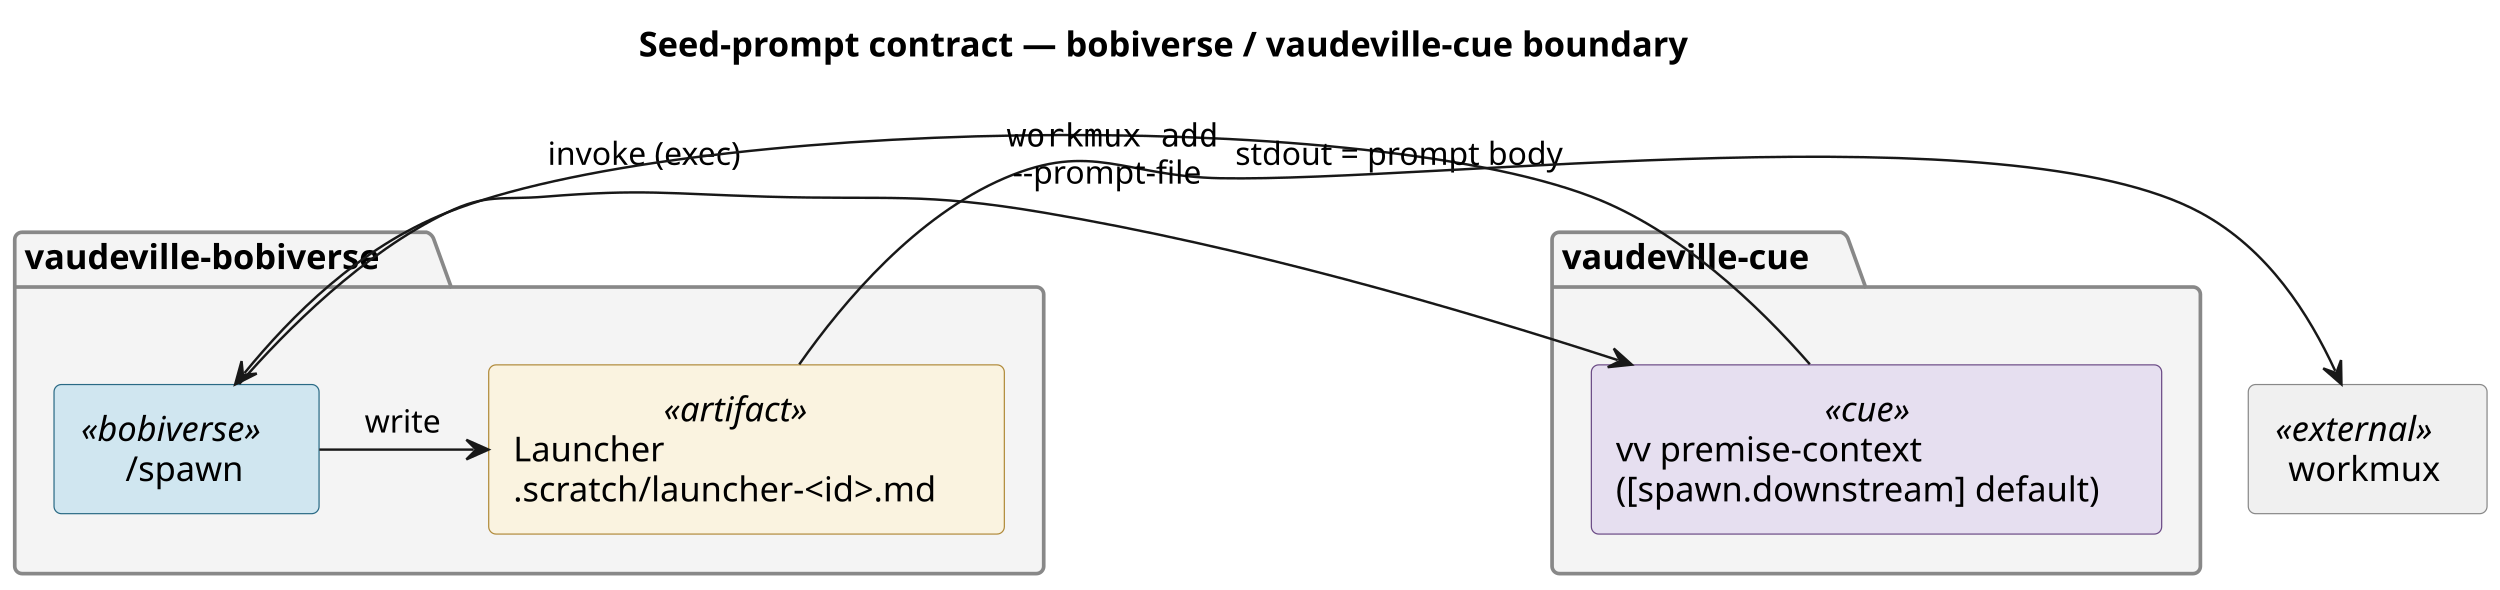
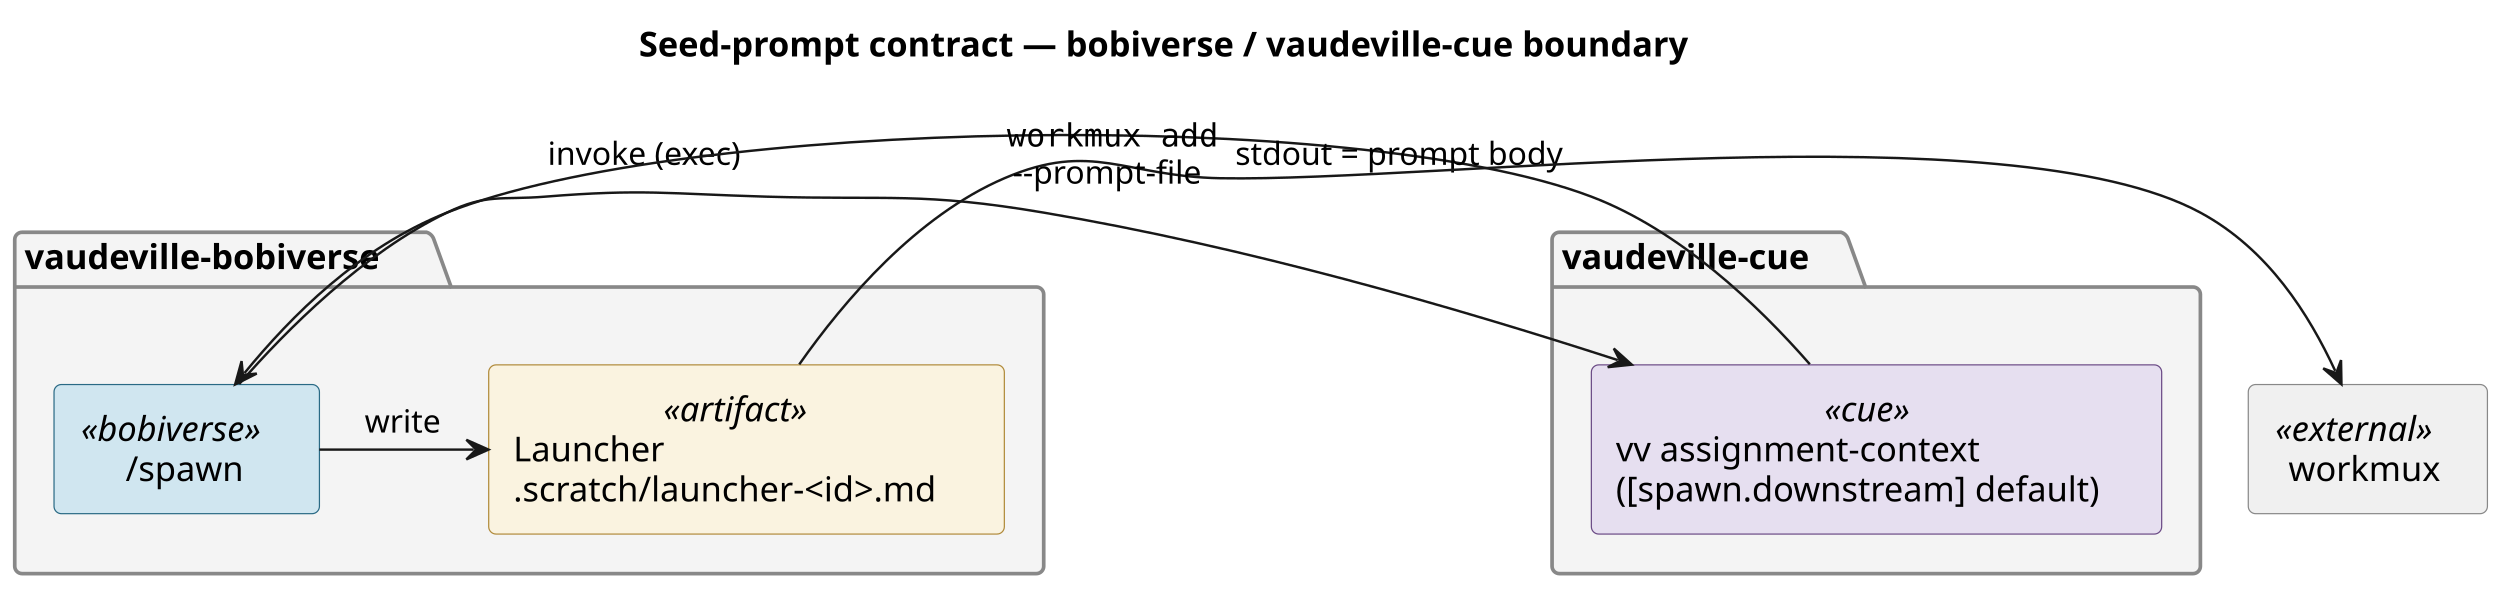
<svg xmlns="http://www.w3.org/2000/svg" contentStyleType="text/css" data-diagram-type="DESCRIPTION" height="240px" preserveAspectRatio="none" style="width:1018px;height:240px;background:#FFFFFF;" version="1.1" viewBox="0 0 1018 240" width="1018px" zoomAndPan="magnify">
  <defs />
  <g>
    <g class="title" data-source-line="9">
-       <text fill="#000000" font-family="sans-serif" font-size="14" font-weight="bold" lengthAdjust="spacing" textLength="484.559" x="260.085" y="22.995">Seed-prompt contract — bobiverse / vaudeville-cue boundary</text>
+       <text fill="#000000" font-family="sans-serif" font-size="14" font-weight="bold" lengthAdjust="spacing" textLength="484.559" x="260.161" y="22.995">Seed-prompt contract — bobiverse / vaudeville-cue boundary</text>
    </g>
    <g class="cluster" data-qualified-name="vaudeville-bobiverse" data-source-line="31" id="ent0002">
      <path d="M9,94.577 L173.698,94.577 A4.5,4.5 0 0 1 176.698,97.577 L183.698,116.874 L422,116.874 A3,3 0 0 1 425,119.874 L425,230.577 A3,3 0 0 1 422,233.577 L9,233.577 A3,3 0 0 1 6,230.577 L6,97.577 A3,3 0 0 1 9,94.577" fill="#F4F4F4" style="stroke:#888888;stroke-width:1.5;" />
      <line style="stroke:#888888;stroke-width:1.5;" x1="6" x2="183.698" y1="116.874" y2="116.874" />
      <text fill="#000000" font-family="sans-serif" font-size="14" font-weight="bold" lengthAdjust="spacing" textLength="164.698" x="10" y="109.572">vaudeville-bobiverse</text>
    </g>
    <g class="cluster" data-qualified-name="vaudeville-cue" data-source-line="36" id="ent0005">
      <path d="M635,94.577 L749.645,94.577 A4.5,4.5 0 0 1 752.645,97.577 L759.645,116.874 L893,116.874 A3,3 0 0 1 896,119.874 L896,230.577 A3,3 0 0 1 893,233.577 L635,233.577 A3,3 0 0 1 632,230.577 L632,97.577 A3,3 0 0 1 635,94.577" fill="#F4F4F4" style="stroke:#888888;stroke-width:1.5;" />
      <line style="stroke:#888888;stroke-width:1.5;" x1="632" x2="759.645" y1="116.874" y2="116.874" />
      <text fill="#000000" font-family="sans-serif" font-size="14" font-weight="bold" lengthAdjust="spacing" textLength="114.645" x="636" y="109.572">vaudeville-cue</text>
    </g>
    <g class="entity" data-qualified-name="vaudeville-bobiverse.spawn" data-source-line="32" id="ent0003">
-       <rect fill="#D0E6F0" height="52.594" rx="3" ry="3" style="stroke:#2A6A85;stroke-width:0.5;" width="107.921" x="22" y="156.577" />
-       <text fill="#000000" font-family="sans-serif" font-size="14" font-style="italic" lengthAdjust="spacing" textLength="85.921" x="33" y="179.572">«bobiverse»</text>
-       <text fill="#000000" font-family="sans-serif" font-size="14" lengthAdjust="spacing" textLength="49.8" x="51.06" y="195.869">/spawn</text>
+       <rect fill="#D0E6F0" height="52.594" rx="3" ry="3" style="stroke:#2A6A85;stroke-width:0.5;" width="108.071" x="22" y="156.577" />
+       <text fill="#000000" font-family="sans-serif" font-size="14" font-style="italic" lengthAdjust="spacing" textLength="86.071" x="33" y="179.572">«bobiverse»</text>
+       <text fill="#000000" font-family="sans-serif" font-size="14" lengthAdjust="spacing" textLength="49.8" x="51.136" y="195.869">/spawn</text>
    </g>
    <g class="entity" data-qualified-name="vaudeville-bobiverse.launcher" data-source-line="33" id="ent0004">
      <rect fill="#FAF3E0" height="68.891" rx="3" ry="3" style="stroke:#B08A3A;stroke-width:0.5;" width="209.971" x="199" y="148.577" />
-       <text fill="#000000" font-family="sans-serif" font-size="14" font-style="italic" lengthAdjust="spacing" textLength="67.539" x="270.216" y="171.572">«artifact»</text>
+       <text fill="#000000" font-family="sans-serif" font-size="14" font-style="italic" lengthAdjust="spacing" textLength="67.689" x="270.141" y="171.572">«artifact»</text>
      <text fill="#000000" font-family="sans-serif" font-size="14" lengthAdjust="spacing" textLength="65.064" x="209" y="187.869">Launcher</text>
      <text fill="#000000" font-family="sans-serif" font-size="14" lengthAdjust="spacing" textLength="189.971" x="209" y="204.166">.scratch/launcher-&lt;id&gt;.md</text>
    </g>
    <g class="entity" data-qualified-name="vaudeville-cue.downstream" data-source-line="37" id="ent0006">
      <rect fill="#E6DFF0" height="68.891" rx="3" ry="3" style="stroke:#6A4A85;stroke-width:0.5;" width="232.235" x="648" y="148.577" />
-       <text fill="#000000" font-family="sans-serif" font-size="14" font-style="italic" lengthAdjust="spacing" textLength="42.315" x="742.96" y="171.572">«cue»</text>
-       <text fill="#000000" font-family="sans-serif" font-size="14" lengthAdjust="spacing" textLength="135.775" x="658" y="187.869">vv premise-context</text>
+       <text fill="#000000" font-family="sans-serif" font-size="14" font-style="italic" lengthAdjust="spacing" textLength="42.465" x="742.885" y="171.572">«cue»</text>
+       <text fill="#000000" font-family="sans-serif" font-size="14" lengthAdjust="spacing" textLength="160.515" x="658" y="187.869">vv assignment-context</text>
      <text fill="#000000" font-family="sans-serif" font-size="14" lengthAdjust="spacing" textLength="212.235" x="658" y="204.166">([spawn.downstream] default)</text>
    </g>
    <g class="entity" data-qualified-name="workmux" data-source-line="40" id="ent0007">
-       <rect fill="#F0F0F0" height="52.594" rx="3" ry="3" style="stroke:#888888;stroke-width:0.5;" width="97.23" x="915.5" y="156.577" />
-       <text fill="#000000" font-family="sans-serif" font-size="14" font-style="italic" lengthAdjust="spacing" textLength="75.23" x="926.5" y="179.572">«external»</text>
-       <text fill="#000000" font-family="sans-serif" font-size="14" lengthAdjust="spacing" textLength="64.675" x="931.777" y="195.869">workmux</text>
+       <rect fill="#F0F0F0" height="52.594" rx="3" ry="3" style="stroke:#888888;stroke-width:0.5;" width="97.38" x="915.5" y="156.577" />
+       <text fill="#000000" font-family="sans-serif" font-size="14" font-style="italic" lengthAdjust="spacing" textLength="75.38" x="926.5" y="179.572">«external»</text>
+       <text fill="#000000" font-family="sans-serif" font-size="14" lengthAdjust="spacing" textLength="64.675" x="931.852" y="195.869">workmux</text>
    </g>
    <g class="link" data-entity-1="ent0003" data-entity-2="ent0006" data-link-type="dependency" data-source-line="42" id="lnk8">
      <path d="M97.4,156.377 C116.95,133.957 147.94,103.027 182,86.577 C198.22,78.747 204.05,81.527 222,80.077 C261.87,76.857 272.02,78.927 312,80.077 C362.28,81.527 375.4,78.197 425,86.577 C507.06,100.447 591.893,124.956 658.753,146.636" fill="none" id="spawn-to-downstream" style="stroke:#181818;stroke-width:1;" />
      <polygon fill="#181818" points="664.46,148.487,657.133,141.906,659.704,146.945,654.665,149.516,664.46,148.487" style="stroke:#181818;stroke-width:1;" />
      <text fill="#000000" font-family="sans-serif" font-size="13" lengthAdjust="spacing" textLength="88.137" x="223" y="67.144">invoke (exec)</text>
    </g>
    <g class="link" data-entity-1="ent0006" data-entity-2="ent0003" data-link-type="dependency" data-source-line="43" id="lnk9">
      <path d="M736.97,148.327 C715.75,124.077 683.88,93.707 648,80.077 C551.19,43.297 278.2,48.217 182,86.577 C146.17,100.867 118.675,128.588 99.555,151.898" fill="none" id="downstream-to-spawn" style="stroke:#181818;stroke-width:1;" />
      <polygon fill="#181818" points="95.75,156.537,104.55,152.115,98.921,152.671,98.365,147.042,95.75,156.537" style="stroke:#181818;stroke-width:1;" />
      <text fill="#000000" font-family="sans-serif" font-size="13" lengthAdjust="spacing" textLength="144.416" x="503" y="67.144">stdout = prompt body</text>
    </g>
    <g class="link" data-entity-1="ent0003" data-entity-2="ent0004" data-link-type="dependency" data-source-line="44" id="lnk10">
      <path d="M130.03,183.077 C150.71,183.077 169.06,183.077 192.89,183.077" fill="none" id="spawn-to-launcher" style="stroke:#181818;stroke-width:1;" />
      <polygon fill="#181818" points="198.89,183.077,189.89,179.077,193.89,183.077,189.89,187.077,198.89,183.077" style="stroke:#181818;stroke-width:1;" />
      <text fill="#000000" font-family="sans-serif" font-size="13" lengthAdjust="spacing" textLength="32.684" x="148.5" y="176.144">write</text>
    </g>
    <g class="link" data-entity-1="ent0004" data-entity-2="ent0007" data-link-type="dependency" data-source-line="45" id="lnk11">
      <path d="M325.45,148.387 C343.94,122.077 373.25,87.917 409,72.577 C444.94,57.147 457.89,71.887 497,72.577 C585.71,74.137 817.97,44.357 896,86.577 C923.76,101.597 940.198,128.027 950.908,151.037" fill="none" id="launcher-to-workmux" style="stroke:#181818;stroke-width:1;" />
      <polygon fill="#181818" points="953.44,156.477,953.269,146.63,951.33,151.944,946.016,150.005,953.44,156.477" style="stroke:#181818;stroke-width:1;" />
      <text fill="#000000" font-family="monospace" font-size="13" lengthAdjust="spacing" textLength="86.093" x="410" y="59.644">workmux add</text>
      <text fill="#000000" font-family="sans-serif" font-size="13" lengthAdjust="spacing" textLength="81.434" x="412.33" y="74.777">--prompt-file</text>
    </g>
  </g>
</svg>
